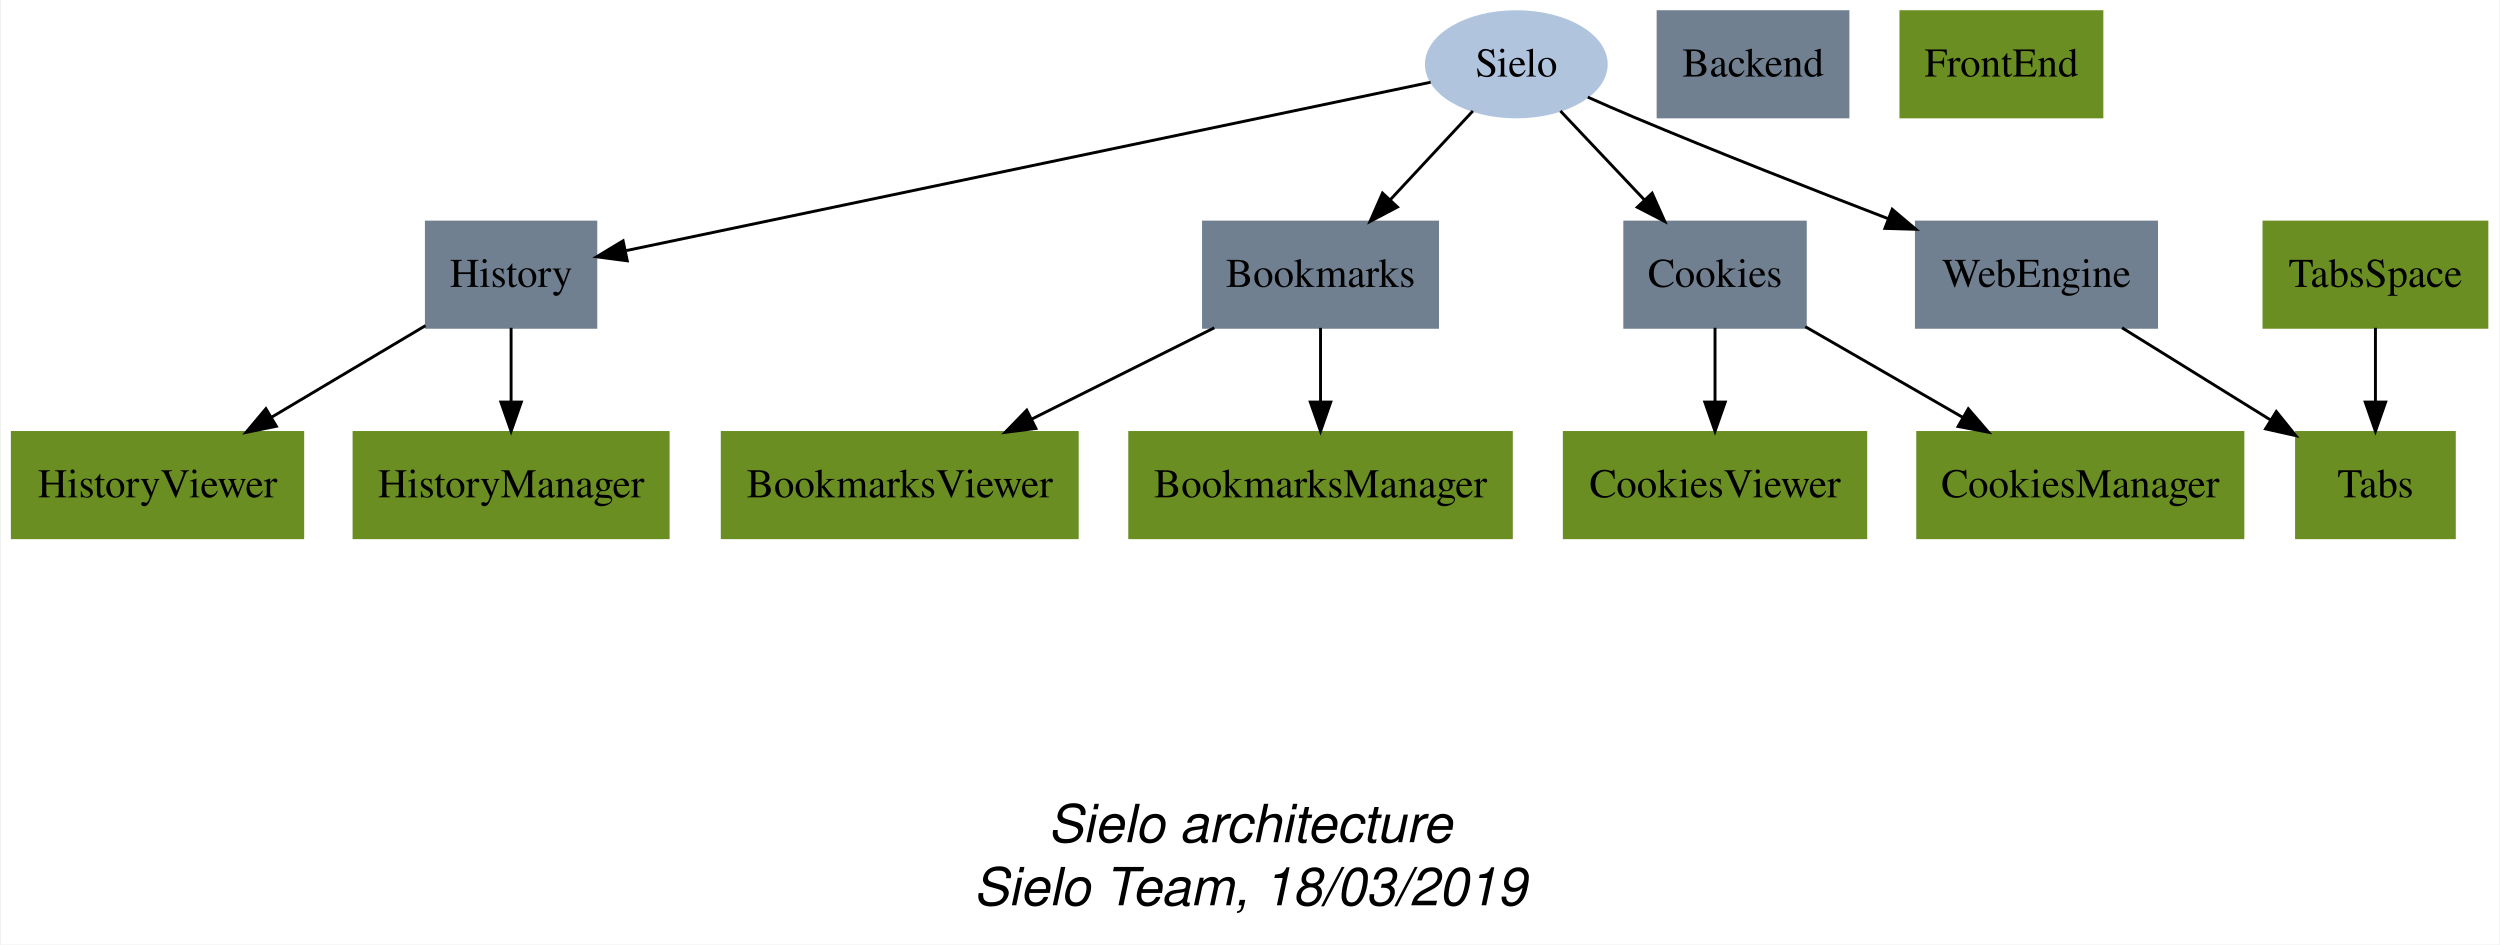
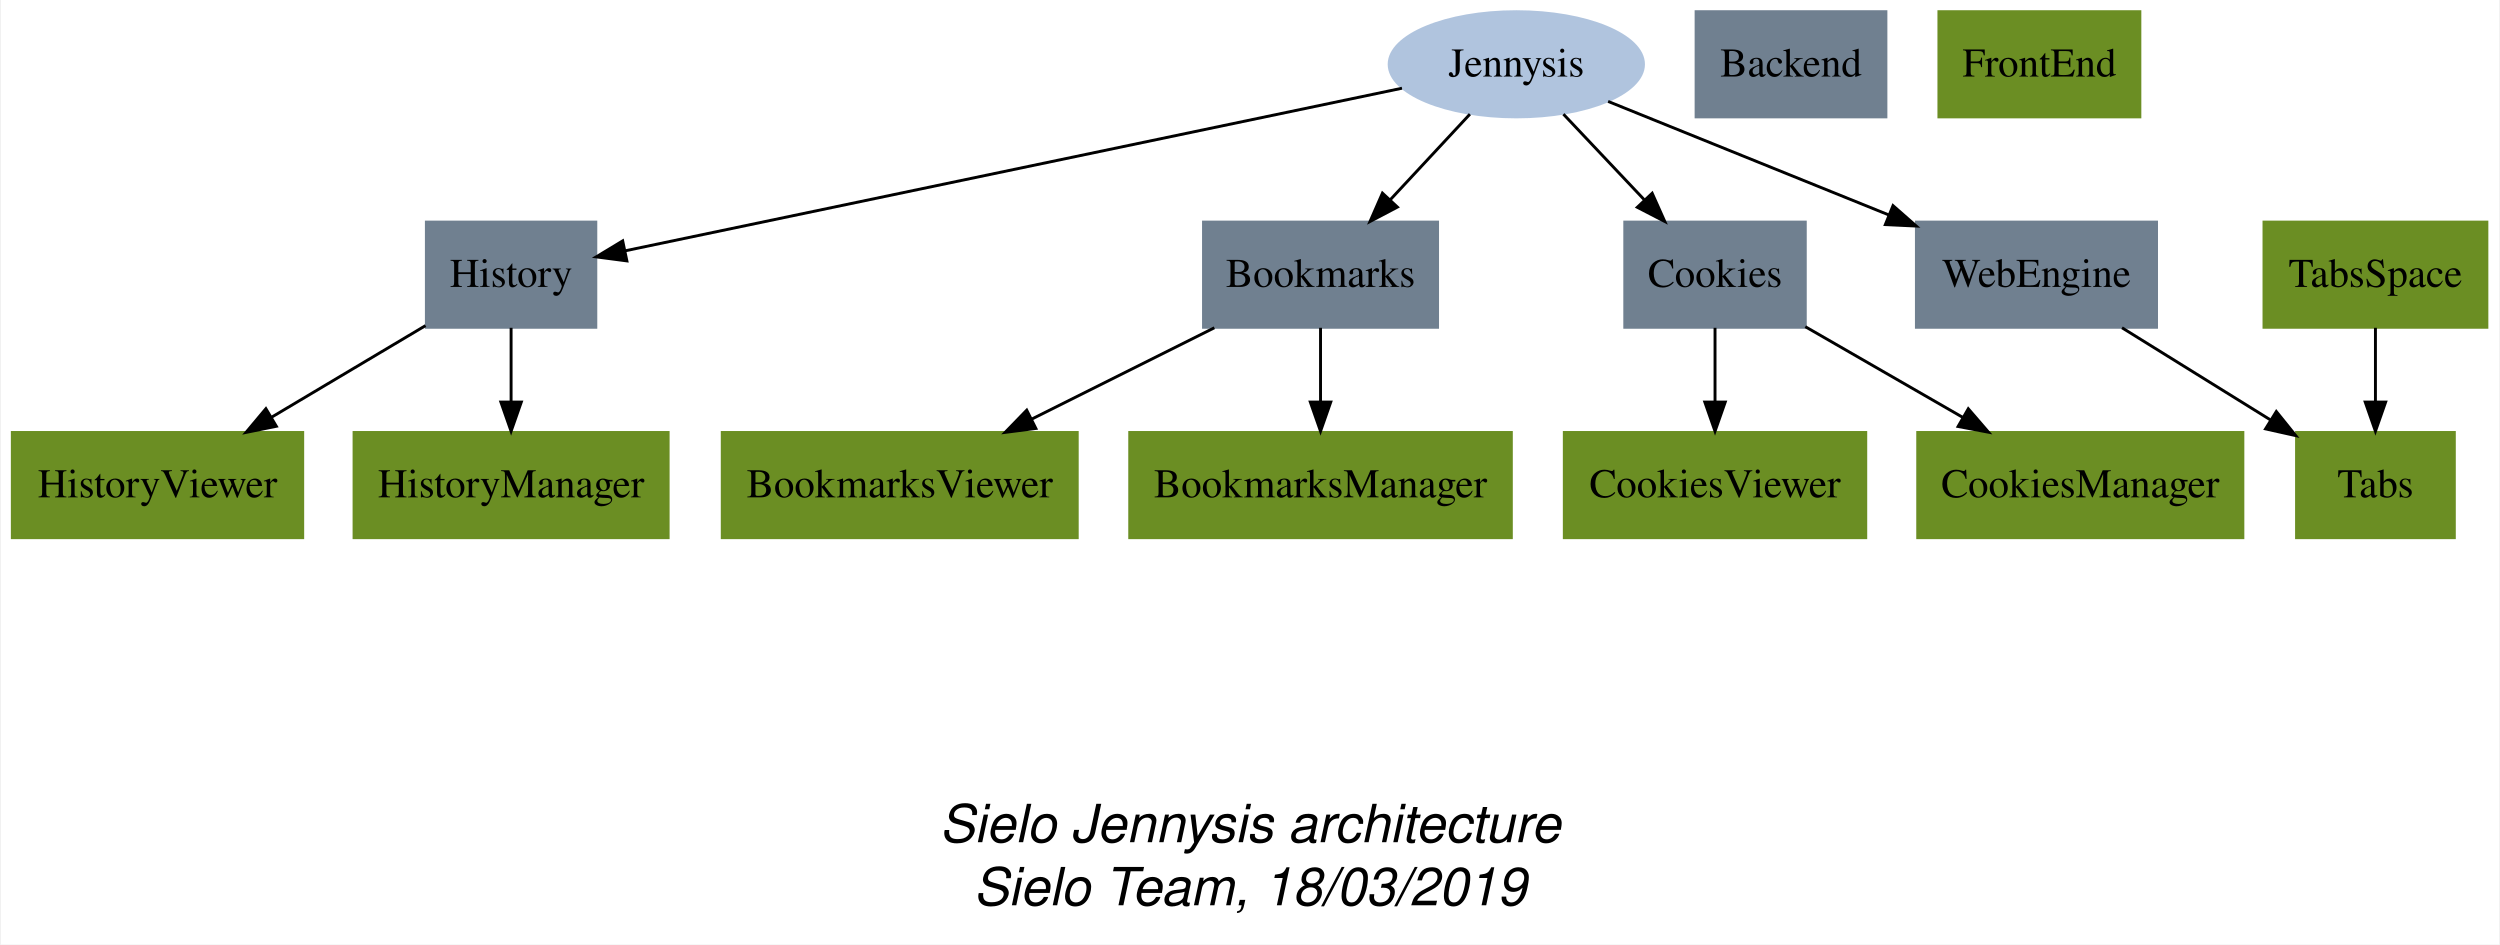
<svg xmlns="http://www.w3.org/2000/svg" xmlns:xlink="http://www.w3.org/1999/xlink" width="855pt" height="323pt" viewBox="0.00 0.00 854.91 323.20">
  <g id="graph0" class="graph" transform="scale(1 1) rotate(0) translate(4 319.2)">
    <polygon fill="#ffffff" stroke="transparent" points="-4,4 -4,-319.2 850.912,-319.2 850.912,4 -4,4" />
-     <text text-anchor="middle" x="423.456" y="-31" font-family="Helvetica,sans-Serif" font-style="oblique" font-size="18.00" fill="#000000">Sielo architecture</text>
+     <text text-anchor="middle" x="423.456" y="-31" font-family="Helvetica,sans-Serif" font-style="oblique" font-size="18.00" fill="#000000">Sielo Jennysis architecture</text>
    <text text-anchor="middle" x="423.456" y="-9.4" font-family="Helvetica,sans-Serif" font-style="oblique" font-size="18.00" fill="#000000">Sielo Team, 18/03/2019</text>
    <g id="node1" class="node">
      <g id="a_node1">
-         <a xlink:href="https://sielo.app" xlink:title="Sielo">
-           <ellipse fill="#b0c4de" stroke="#b0c4de" cx="514.593" cy="-297.2" rx="30.775" ry="18" />
-           <text text-anchor="middle" x="514.593" y="-293" font-family="Times,serif" font-size="14.00" fill="#000000">Sielo</text>
+         <a xlink:href="https://sielo.app" xlink:title="Jennysis">
+           <ellipse fill="#b0c4de" stroke="#b0c4de" cx="514.593" cy="-297.2" rx="43.519" ry="18" />
+           <text text-anchor="middle" x="514.593" y="-293" font-family="Times,serif" font-size="14.00" fill="#000000">Jennysis</text>
        </a>
      </g>
    </g>
    <g id="node3" class="node">
      <polygon fill="#708090" stroke="#708090" points="199.586,-243.2 141.6,-243.2 141.6,-207.2 199.586,-207.2 199.586,-243.2" />
      <text text-anchor="middle" x="170.593" y="-221" font-family="Times,serif" font-size="14.00" fill="#000000">History</text>
    </g>
    <g id="edge1" class="edge">
-       <path fill="none" stroke="#000000" d="M485.264,-291.061C423.446,-278.123 279.741,-248.045 209.985,-233.445" />
-       <polygon fill="#000000" stroke="#000000" points="210.353,-229.946 199.848,-231.323 208.919,-236.798 210.353,-229.946" />
+       <path fill="none" stroke="#000000" d="M475.467,-289.011C409.274,-275.156 275.949,-247.251 209.741,-233.394" />
+       <polygon fill="#000000" stroke="#000000" points="210.217,-229.917 199.712,-231.294 208.782,-236.769 210.217,-229.917" />
    </g>
    <g id="node4" class="node">
      <polygon fill="#708090" stroke="#708090" points="487.642,-243.2 407.545,-243.2 407.545,-207.2 487.642,-207.2 487.642,-243.2" />
      <text text-anchor="middle" x="447.593" y="-221" font-family="Times,serif" font-size="14.00" fill="#000000">Bookmarks</text>
    </g>
    <g id="edge2" class="edge">
-       <path fill="none" stroke="#000000" d="M499.724,-281.221C491.429,-272.307 480.9,-260.992 471.479,-250.868" />
-       <polygon fill="#000000" stroke="#000000" points="473.921,-248.355 464.546,-243.418 468.796,-253.123 473.921,-248.355" />
+       <path fill="none" stroke="#000000" d="M498.715,-280.137C490.593,-271.409 480.539,-260.604 471.502,-250.893" />
+       <polygon fill="#000000" stroke="#000000" points="473.903,-248.336 464.529,-243.399 468.779,-253.104 473.903,-248.336" />
    </g>
    <g id="node5" class="node">
      <polygon fill="#708090" stroke="#708090" points="613.48,-243.2 551.707,-243.2 551.707,-207.2 613.48,-207.2 613.48,-243.2" />
      <text text-anchor="middle" x="582.593" y="-221" font-family="Times,serif" font-size="14.00" fill="#000000">Cookies</text>
    </g>
    <g id="edge3" class="edge">
-       <path fill="none" stroke="#000000" d="M529.685,-281.221C538.103,-272.307 548.79,-260.992 558.351,-250.868" />
-       <polygon fill="#000000" stroke="#000000" points="561.066,-253.091 565.387,-243.418 555.976,-248.285 561.066,-253.091" />
+       <path fill="none" stroke="#000000" d="M530.708,-280.137C538.952,-271.409 549.156,-260.604 558.328,-250.893" />
+       <polygon fill="#000000" stroke="#000000" points="561.083,-253.072 565.405,-243.399 555.994,-248.266 561.083,-253.072" />
    </g>
    <g id="node6" class="node">
      <polygon fill="#708090" stroke="#708090" points="733.68,-243.2 651.506,-243.2 651.506,-207.2 733.68,-207.2 733.68,-243.2" />
      <text text-anchor="middle" x="692.593" y="-221" font-family="Times,serif" font-size="14.00" fill="#000000">WebEngine</text>
    </g>
    <g id="edge4" class="edge">
-       <path fill="none" stroke="#000000" d="M539.047,-285.963C544.163,-283.678 549.539,-281.325 554.593,-279.2 583.321,-267.125 615.757,-254.387 641.962,-244.318" />
-       <polygon fill="#000000" stroke="#000000" points="643.229,-247.58 651.316,-240.735 640.725,-241.043 643.229,-247.58" />
+       <path fill="none" stroke="#000000" d="M546.006,-284.494C572.598,-273.737 611.21,-258.119 642.13,-245.612" />
+       <polygon fill="#000000" stroke="#000000" points="643.5,-248.833 651.458,-241.839 640.875,-242.344 643.5,-248.833" />
    </g>
    <g id="node2" class="node">
-       <polygon fill="#708090" stroke="#708090" points="628.074,-315.2 563.113,-315.2 563.113,-279.2 628.074,-279.2 628.074,-315.2" />
-       <text text-anchor="middle" x="595.593" y="-293" font-family="Times,serif" font-size="14.00" fill="#000000">Backend</text>
+       <polygon fill="#708090" stroke="#708090" points="641.074,-315.2 576.113,-315.2 576.113,-279.2 641.074,-279.2 641.074,-315.2" />
+       <text text-anchor="middle" x="608.593" y="-293" font-family="Times,serif" font-size="14.00" fill="#000000">Backend</text>
    </g>
    <g id="node10" class="node">
      <polygon fill="#6b8e23" stroke="#6b8e23" points="99.28,-171.2 -.093,-171.2 -.093,-135.2 99.28,-135.2 99.28,-171.2" />
      <text text-anchor="middle" x="49.593" y="-149" font-family="Times,serif" font-size="14.00" fill="#000000">HistoryViewer</text>
    </g>
    <g id="edge5" class="edge">
      <path fill="none" stroke="#000000" d="M141.303,-207.771C125.46,-198.344 105.685,-186.577 88.558,-176.386" />
      <polygon fill="#000000" stroke="#000000" points="90.261,-173.326 79.878,-171.221 86.682,-179.342 90.261,-173.326" />
    </g>
    <g id="node11" class="node">
      <polygon fill="#6b8e23" stroke="#6b8e23" points="224.336,-171.2 116.851,-171.2 116.851,-135.2 224.336,-135.2 224.336,-171.2" />
      <text text-anchor="middle" x="170.593" y="-149" font-family="Times,serif" font-size="14.00" fill="#000000">HistoryManager</text>
    </g>
    <g id="edge6" class="edge">
      <path fill="none" stroke="#000000" d="M170.593,-207.031C170.593,-199.331 170.593,-190.174 170.593,-181.617" />
      <polygon fill="#000000" stroke="#000000" points="174.093,-181.613 170.593,-171.613 167.093,-181.613 174.093,-181.613" />
    </g>
    <g id="node8" class="node">
      <polygon fill="#6b8e23" stroke="#6b8e23" points="364.334,-171.2 242.852,-171.2 242.852,-135.2 364.334,-135.2 364.334,-171.2" />
      <text text-anchor="middle" x="303.593" y="-149" font-family="Times,serif" font-size="14.00" fill="#000000">BookmarksViewer</text>
    </g>
    <g id="edge7" class="edge">
      <path fill="none" stroke="#000000" d="M411.256,-207.031C392.254,-197.53 368.817,-185.812 348.668,-175.737" />
      <polygon fill="#000000" stroke="#000000" points="350.179,-172.58 339.669,-171.238 347.048,-178.841 350.179,-172.58" />
    </g>
    <g id="node9" class="node">
      <polygon fill="#6b8e23" stroke="#6b8e23" points="512.89,-171.2 382.297,-171.2 382.297,-135.2 512.89,-135.2 512.89,-171.2" />
      <text text-anchor="middle" x="447.593" y="-149" font-family="Times,serif" font-size="14.00" fill="#000000">BookmarksManager</text>
    </g>
    <g id="edge8" class="edge">
      <path fill="none" stroke="#000000" d="M447.593,-207.031C447.593,-199.331 447.593,-190.174 447.593,-181.617" />
      <polygon fill="#000000" stroke="#000000" points="451.093,-181.613 447.593,-171.613 444.093,-181.613 451.093,-181.613" />
    </g>
    <g id="node12" class="node">
      <polygon fill="#6b8e23" stroke="#6b8e23" points="634.173,-171.2 531.013,-171.2 531.013,-135.2 634.173,-135.2 634.173,-171.2" />
      <text text-anchor="middle" x="582.593" y="-149" font-family="Times,serif" font-size="14.00" fill="#000000">CookiesViewer</text>
    </g>
    <g id="edge9" class="edge">
      <path fill="none" stroke="#000000" d="M582.593,-207.031C582.593,-199.331 582.593,-190.174 582.593,-181.617" />
      <polygon fill="#000000" stroke="#000000" points="586.093,-181.613 582.593,-171.613 579.093,-181.613 586.093,-181.613" />
    </g>
    <g id="node13" class="node">
      <polygon fill="#6b8e23" stroke="#6b8e23" points="763.229,-171.2 651.957,-171.2 651.957,-135.2 763.229,-135.2 763.229,-171.2" />
      <text text-anchor="middle" x="707.593" y="-149" font-family="Times,serif" font-size="14.00" fill="#000000">CookiesManager</text>
    </g>
    <g id="edge10" class="edge">
      <path fill="none" stroke="#000000" d="M613.492,-207.402C629.745,-198.04 649.868,-186.45 667.328,-176.393" />
      <polygon fill="#000000" stroke="#000000" points="669.263,-179.317 676.182,-171.293 665.769,-173.251 669.263,-179.317" />
    </g>
    <g id="node15" class="node">
      <polygon fill="#6b8e23" stroke="#6b8e23" points="835.593,-171.2 781.593,-171.2 781.593,-135.2 835.593,-135.2 835.593,-171.2" />
      <text text-anchor="middle" x="808.593" y="-149" font-family="Times,serif" font-size="14.00" fill="#000000">Tabs</text>
    </g>
    <g id="edge11" class="edge">
      <path fill="none" stroke="#000000" d="M721.865,-207.031C737.268,-197.471 756.288,-185.665 772.588,-175.548" />
      <polygon fill="#000000" stroke="#000000" points="774.673,-178.374 781.323,-170.126 770.981,-172.426 774.673,-178.374" />
    </g>
    <g id="node7" class="node">
-       <polygon fill="#6b8e23" stroke="#6b8e23" points="714.98,-315.2 646.207,-315.2 646.207,-279.2 714.98,-279.2 714.98,-315.2" />
-       <text text-anchor="middle" x="680.593" y="-293" font-family="Times,serif" font-size="14.00" fill="#000000">FrontEnd</text>
+       <polygon fill="#6b8e23" stroke="#6b8e23" points="727.98,-315.2 659.207,-315.2 659.207,-279.2 727.98,-279.2 727.98,-315.2" />
+       <text text-anchor="middle" x="693.593" y="-293" font-family="Times,serif" font-size="14.00" fill="#000000">FrontEnd</text>
    </g>
    <g id="node14" class="node">
      <polygon fill="#6b8e23" stroke="#6b8e23" points="846.732,-243.2 770.454,-243.2 770.454,-207.2 846.732,-207.2 846.732,-243.2" />
      <text text-anchor="middle" x="808.593" y="-221" font-family="Times,serif" font-size="14.00" fill="#000000">TabsSpace</text>
    </g>
    <g id="edge12" class="edge">
      <path fill="none" stroke="#000000" d="M808.593,-207.031C808.593,-199.331 808.593,-190.174 808.593,-181.617" />
      <polygon fill="#000000" stroke="#000000" points="812.093,-181.613 808.593,-171.613 805.093,-181.613 812.093,-181.613" />
    </g>
  </g>
</svg>
